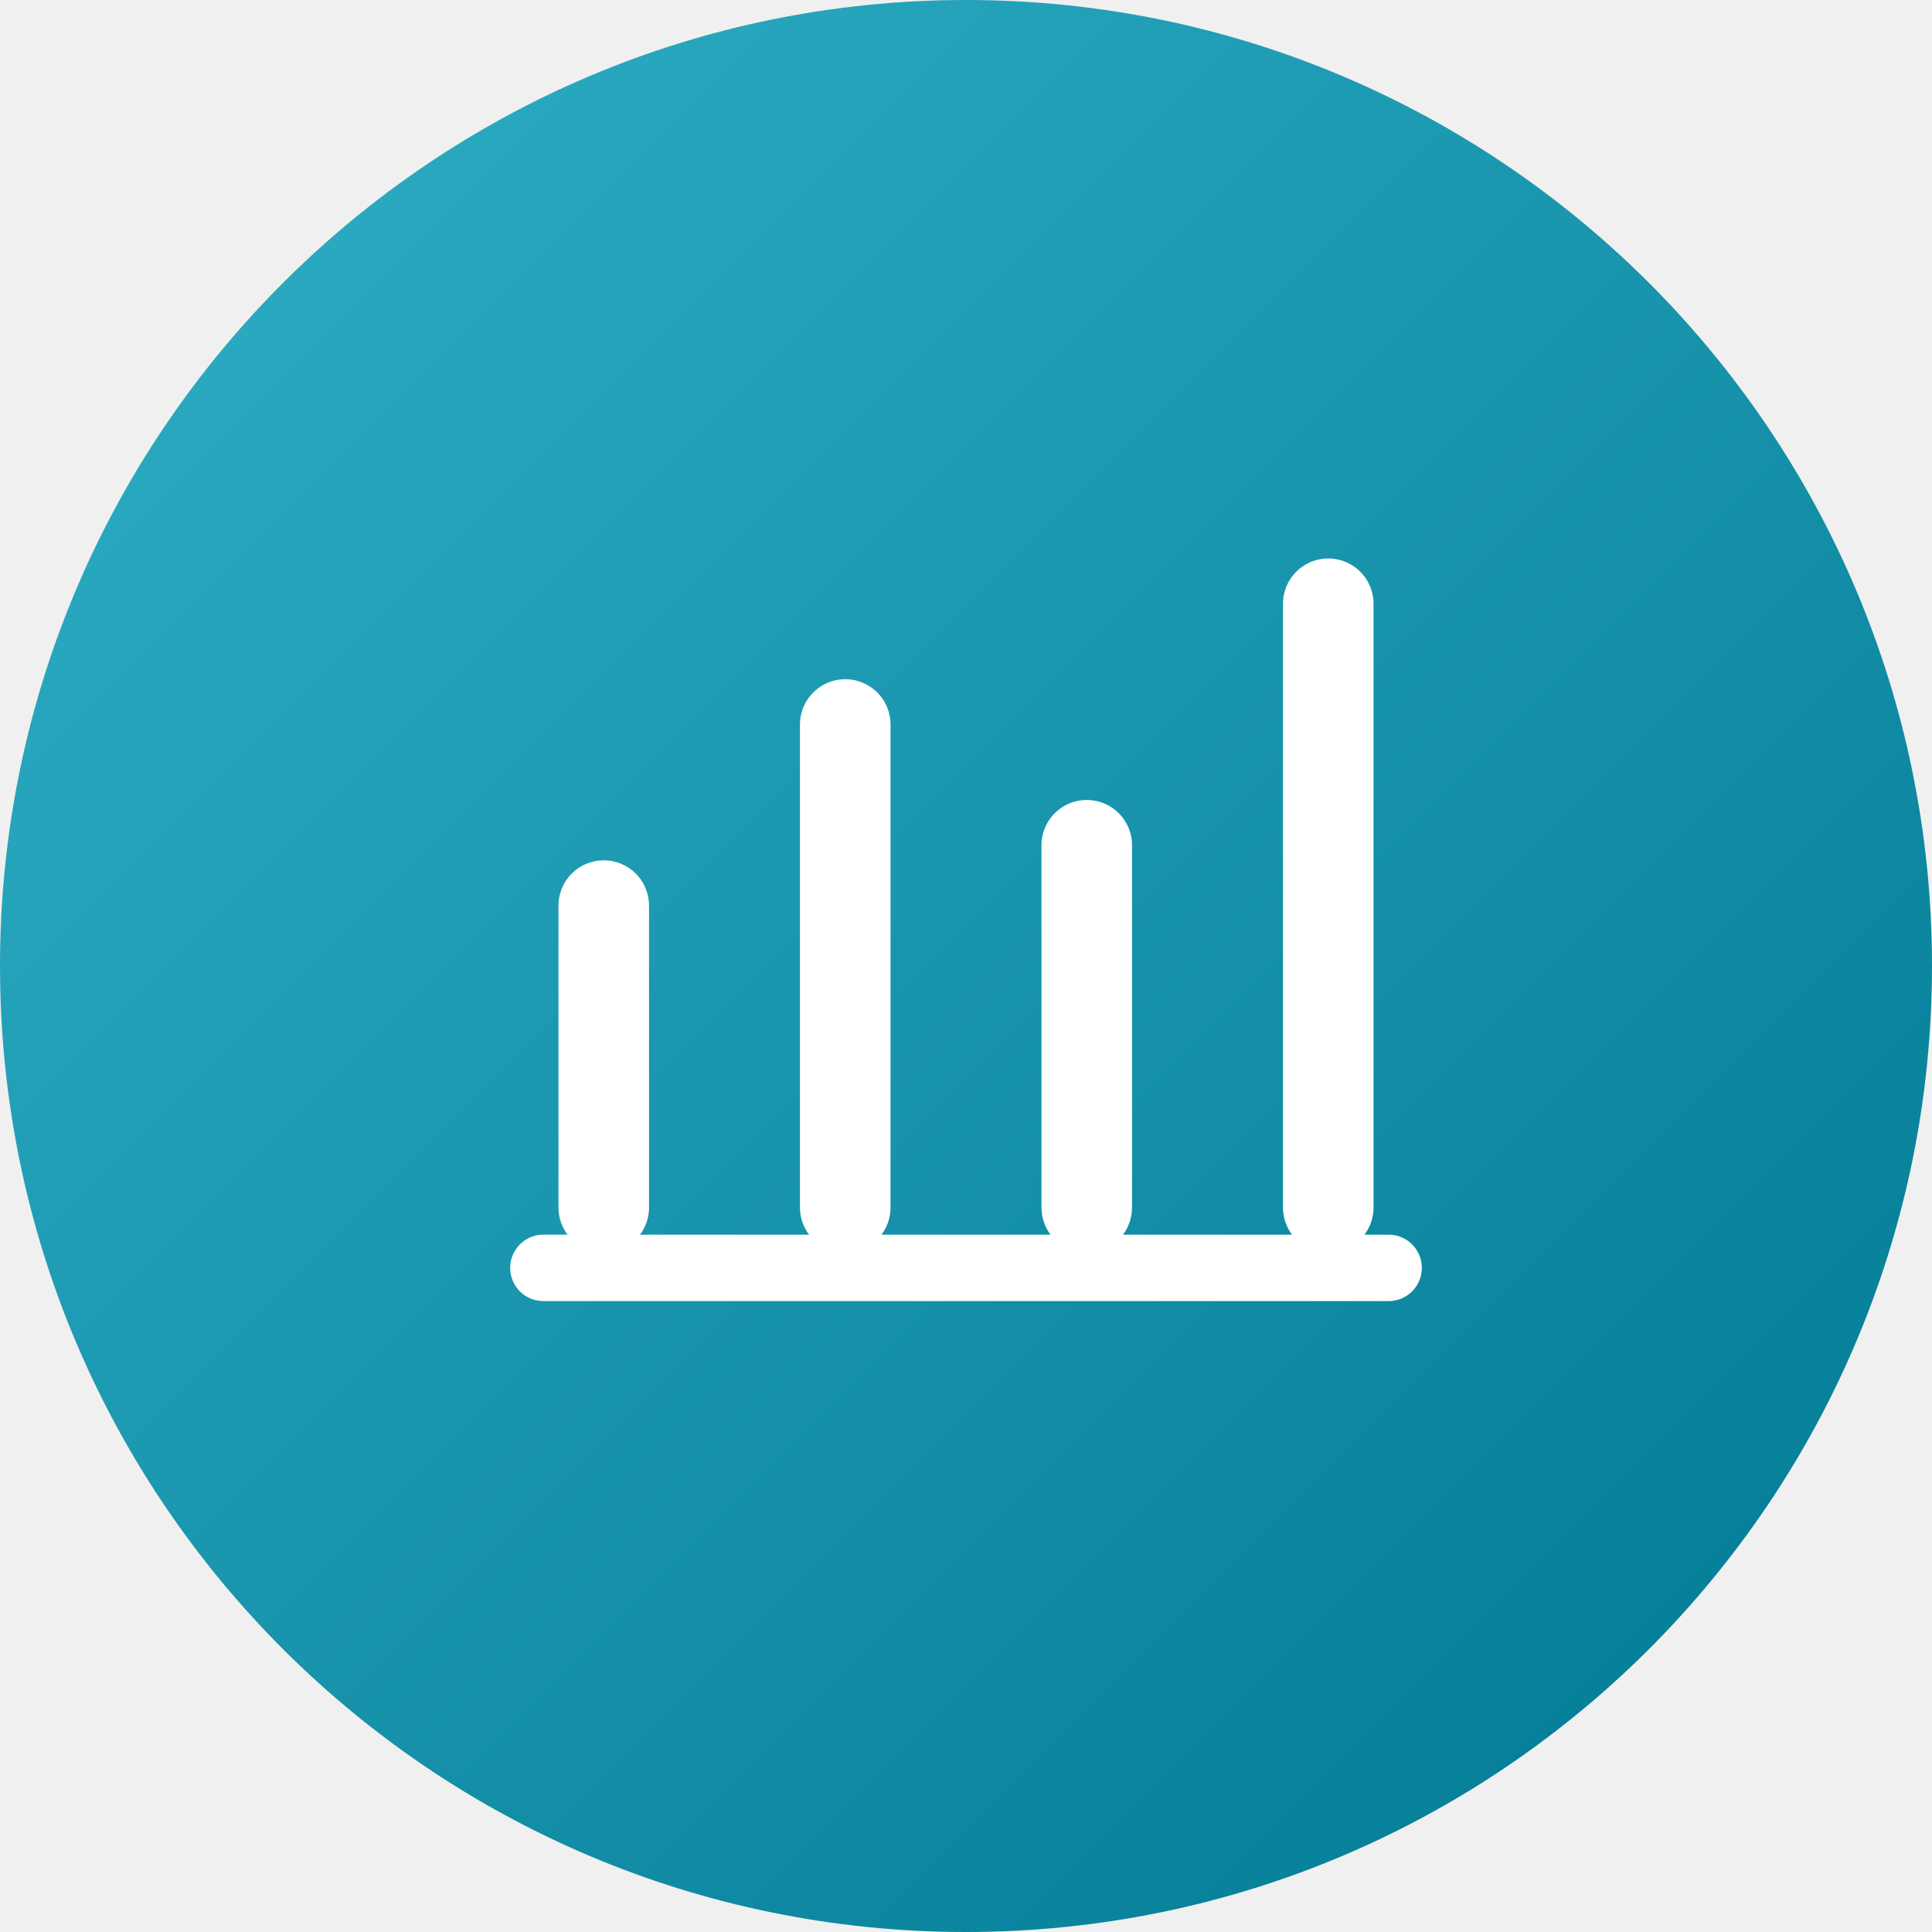
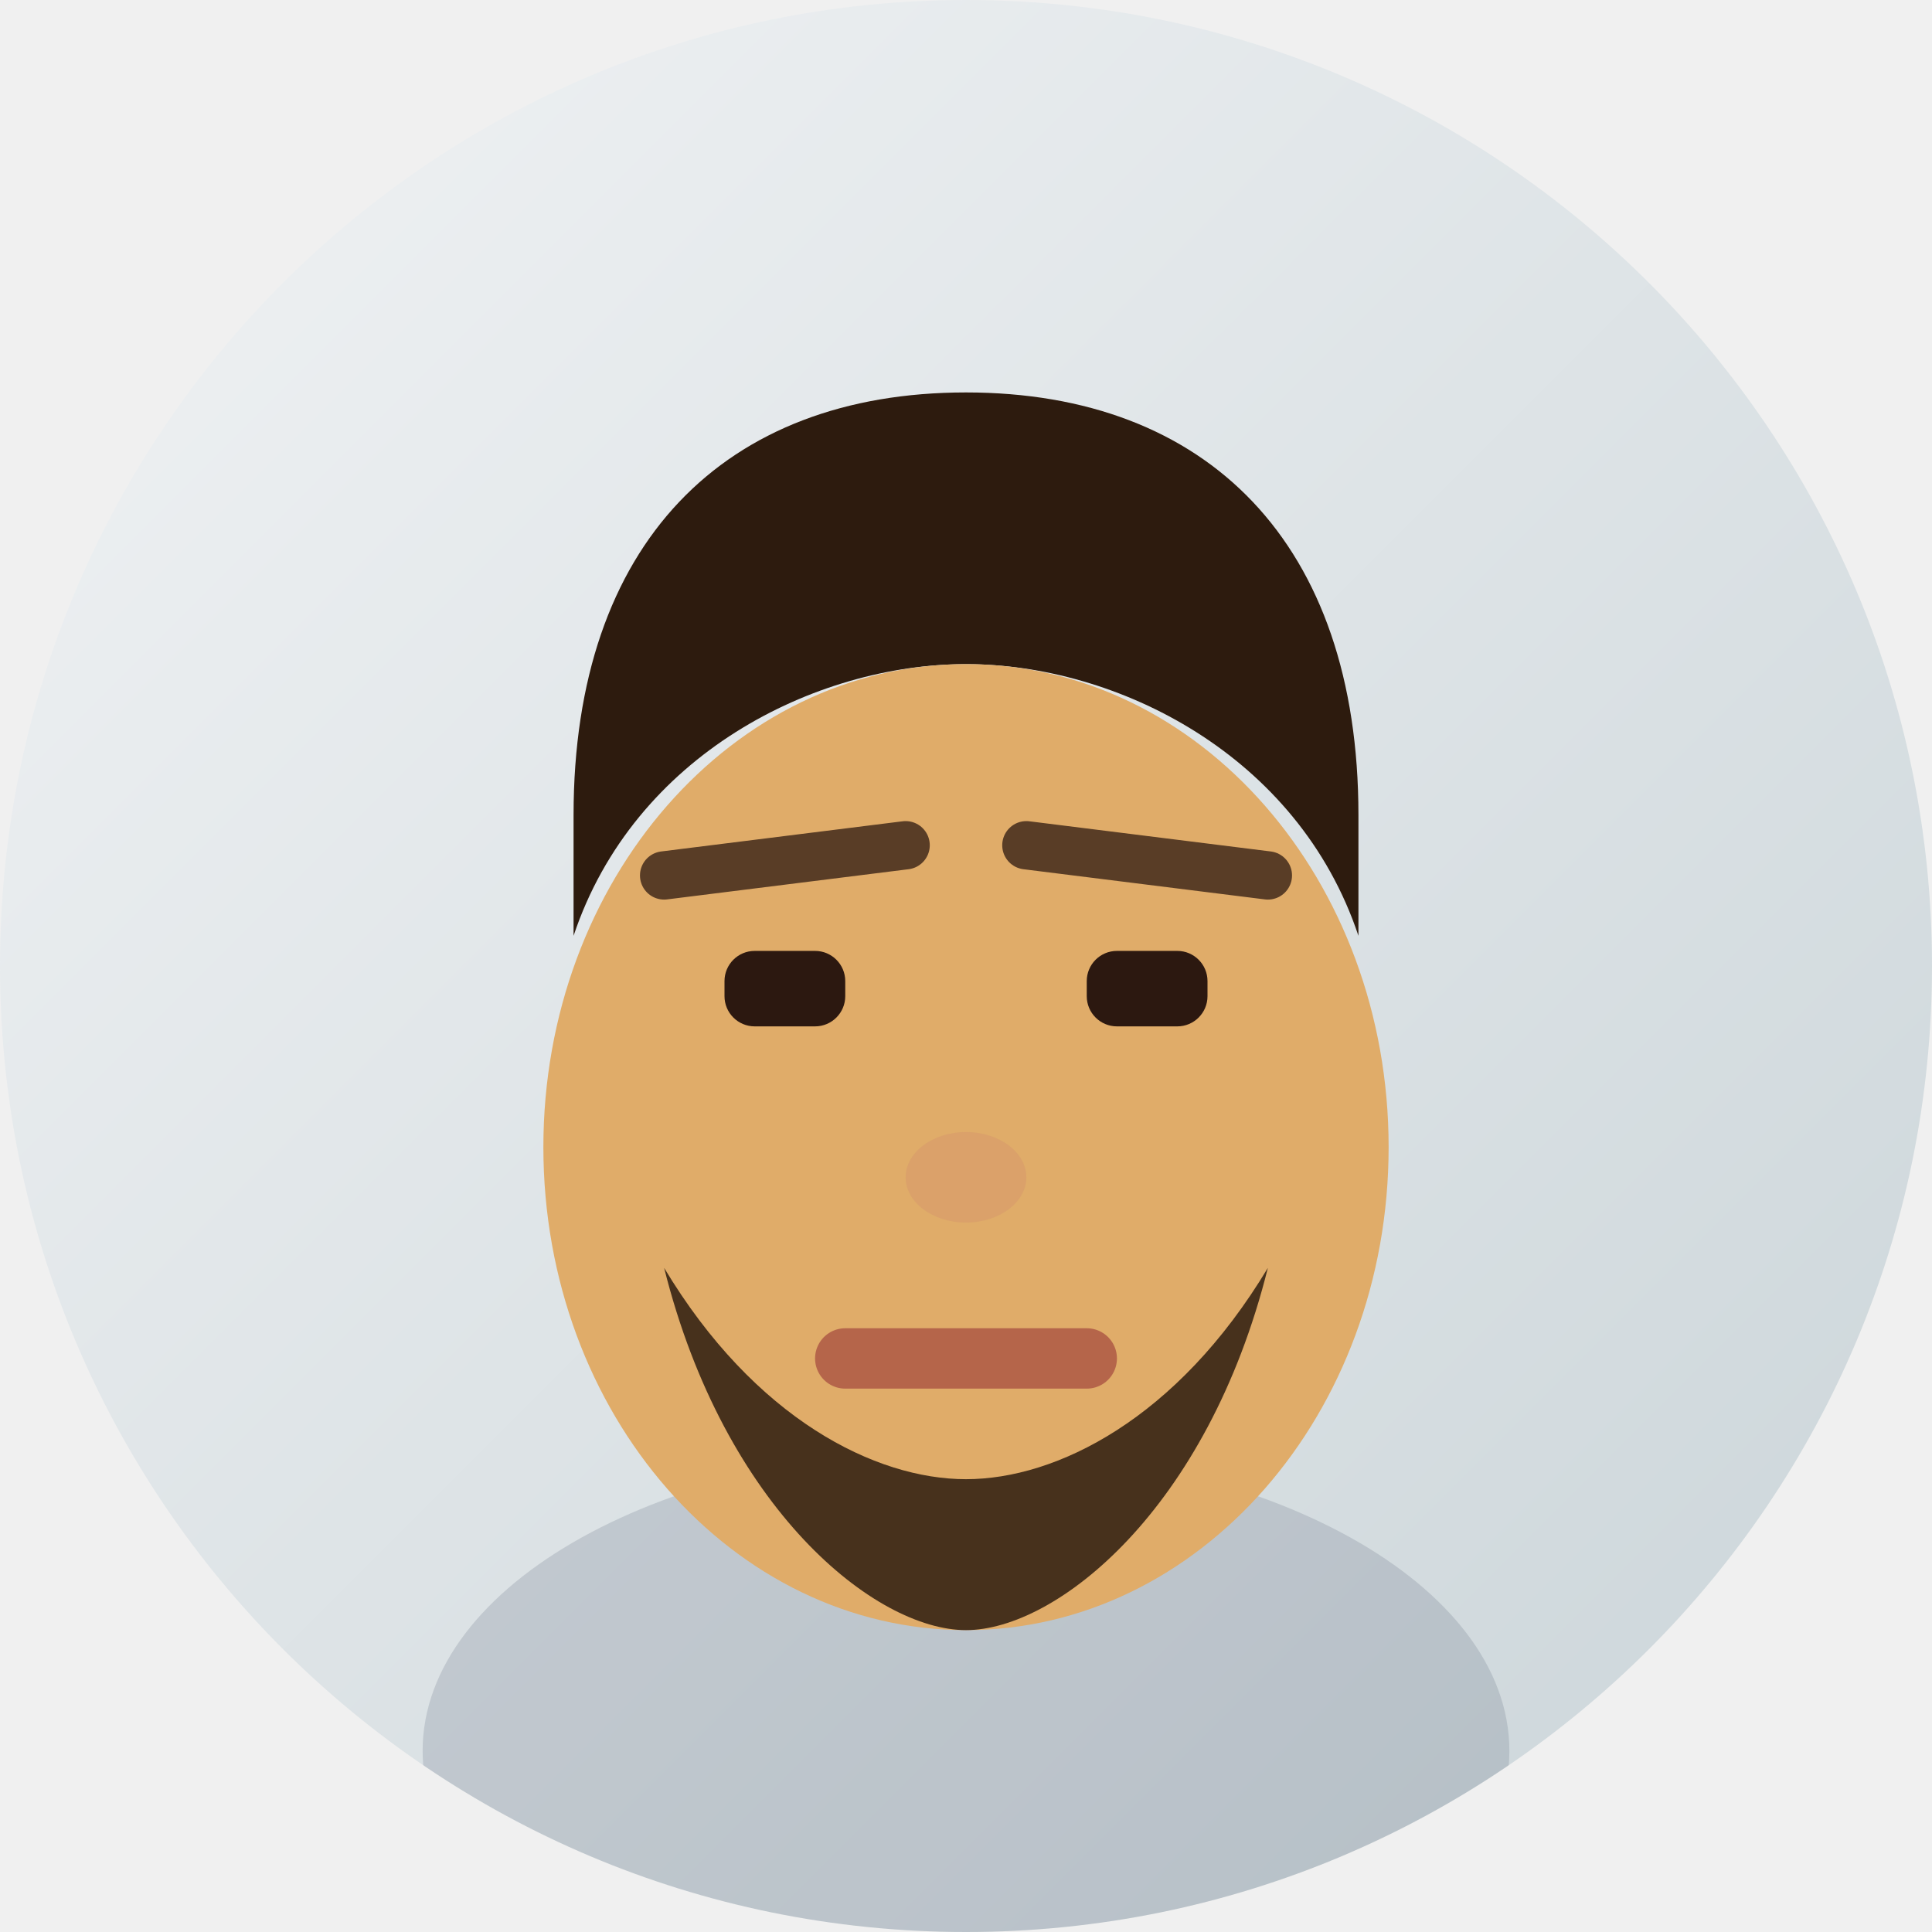
- <svg xmlns="http://www.w3.org/2000/svg" viewBox="0 0 64 64" role="img" aria-label="Analytics">
+ <svg xmlns="http://www.w3.org/2000/svg" viewBox="0 0 64 64" role="img" aria-label="Serious — beard">
  <defs>
-     <linearGradient id="bg" x1="0" y1="0" x2="64" y2="64" gradientUnits="userSpaceOnUse">
-       <stop offset="0%" stop-color="#30b0c7" />
-       <stop offset="100%" stop-color="#007891" />
+     <linearGradient id="bg-pax07" x1="8" y1="8" x2="56" y2="56" gradientUnits="userSpaceOnUse">
+       <stop offset="0%" stop-color="#ECEFF1" />
+       <stop offset="100%" stop-color="#CFD8DC" />
    </linearGradient>
+     <clipPath id="clip-pax07">
+       <circle cx="32" cy="32" r="32" />
+     </clipPath>
  </defs>
-   <circle cx="32" cy="32" r="32" fill="url(#bg)" />
-   <path d="M20 40V30M28 40V24M36 40V28M44 40V20" stroke="#fff" stroke-width="3" stroke-linecap="round" />
-   <path d="M18 42h28" stroke="#fff" stroke-width="2.2" stroke-linecap="round" />
+   <circle cx="32" cy="32" r="32" fill="url(#bg-pax07)" />
+   <g clip-path="url(#clip-pax07)">
+     <ellipse cx="32" cy="58" rx="18" ry="10" fill="#4A5568" opacity=".18" />
+     <path d="M19 27c0-9 5-14 13-14s13 5 13 14v4c-2-6-8-9-13-9s-11 3-13 9v-4z" fill="#2D1B0E" />
+     <ellipse cx="32" cy="38" rx="14" ry="16" fill="#E0AC69" />
+     <ellipse cx="32" cy="40" rx="11" ry="13" fill="#E0AC69" />
+     <path d="M22 29l8-1M34 28l8 1" fill="none" stroke="#2C1810" stroke-width="1.6" stroke-linecap="round" opacity=".75" />
+     <rect x="24" y="31.5" width="4" height="2.5" rx="1" fill="#2C1810" />
+     <rect x="36" y="31.5" width="4" height="2.5" rx="1" fill="#2C1810" />
+     <ellipse cx="32" cy="39" rx="2" ry="1.5" fill="#D4956A" opacity=".45" />
+     <path d="M28 45h8" stroke="#B5654A" stroke-width="2" stroke-linecap="round" />
+     <path d="M22 42c2 8 7 12 10 12s8-4 10-12c-3 5-7 7-10 7s-7-2-10-7z" fill="#2D1B0E" opacity=".85" />
+   </g>
</svg>
